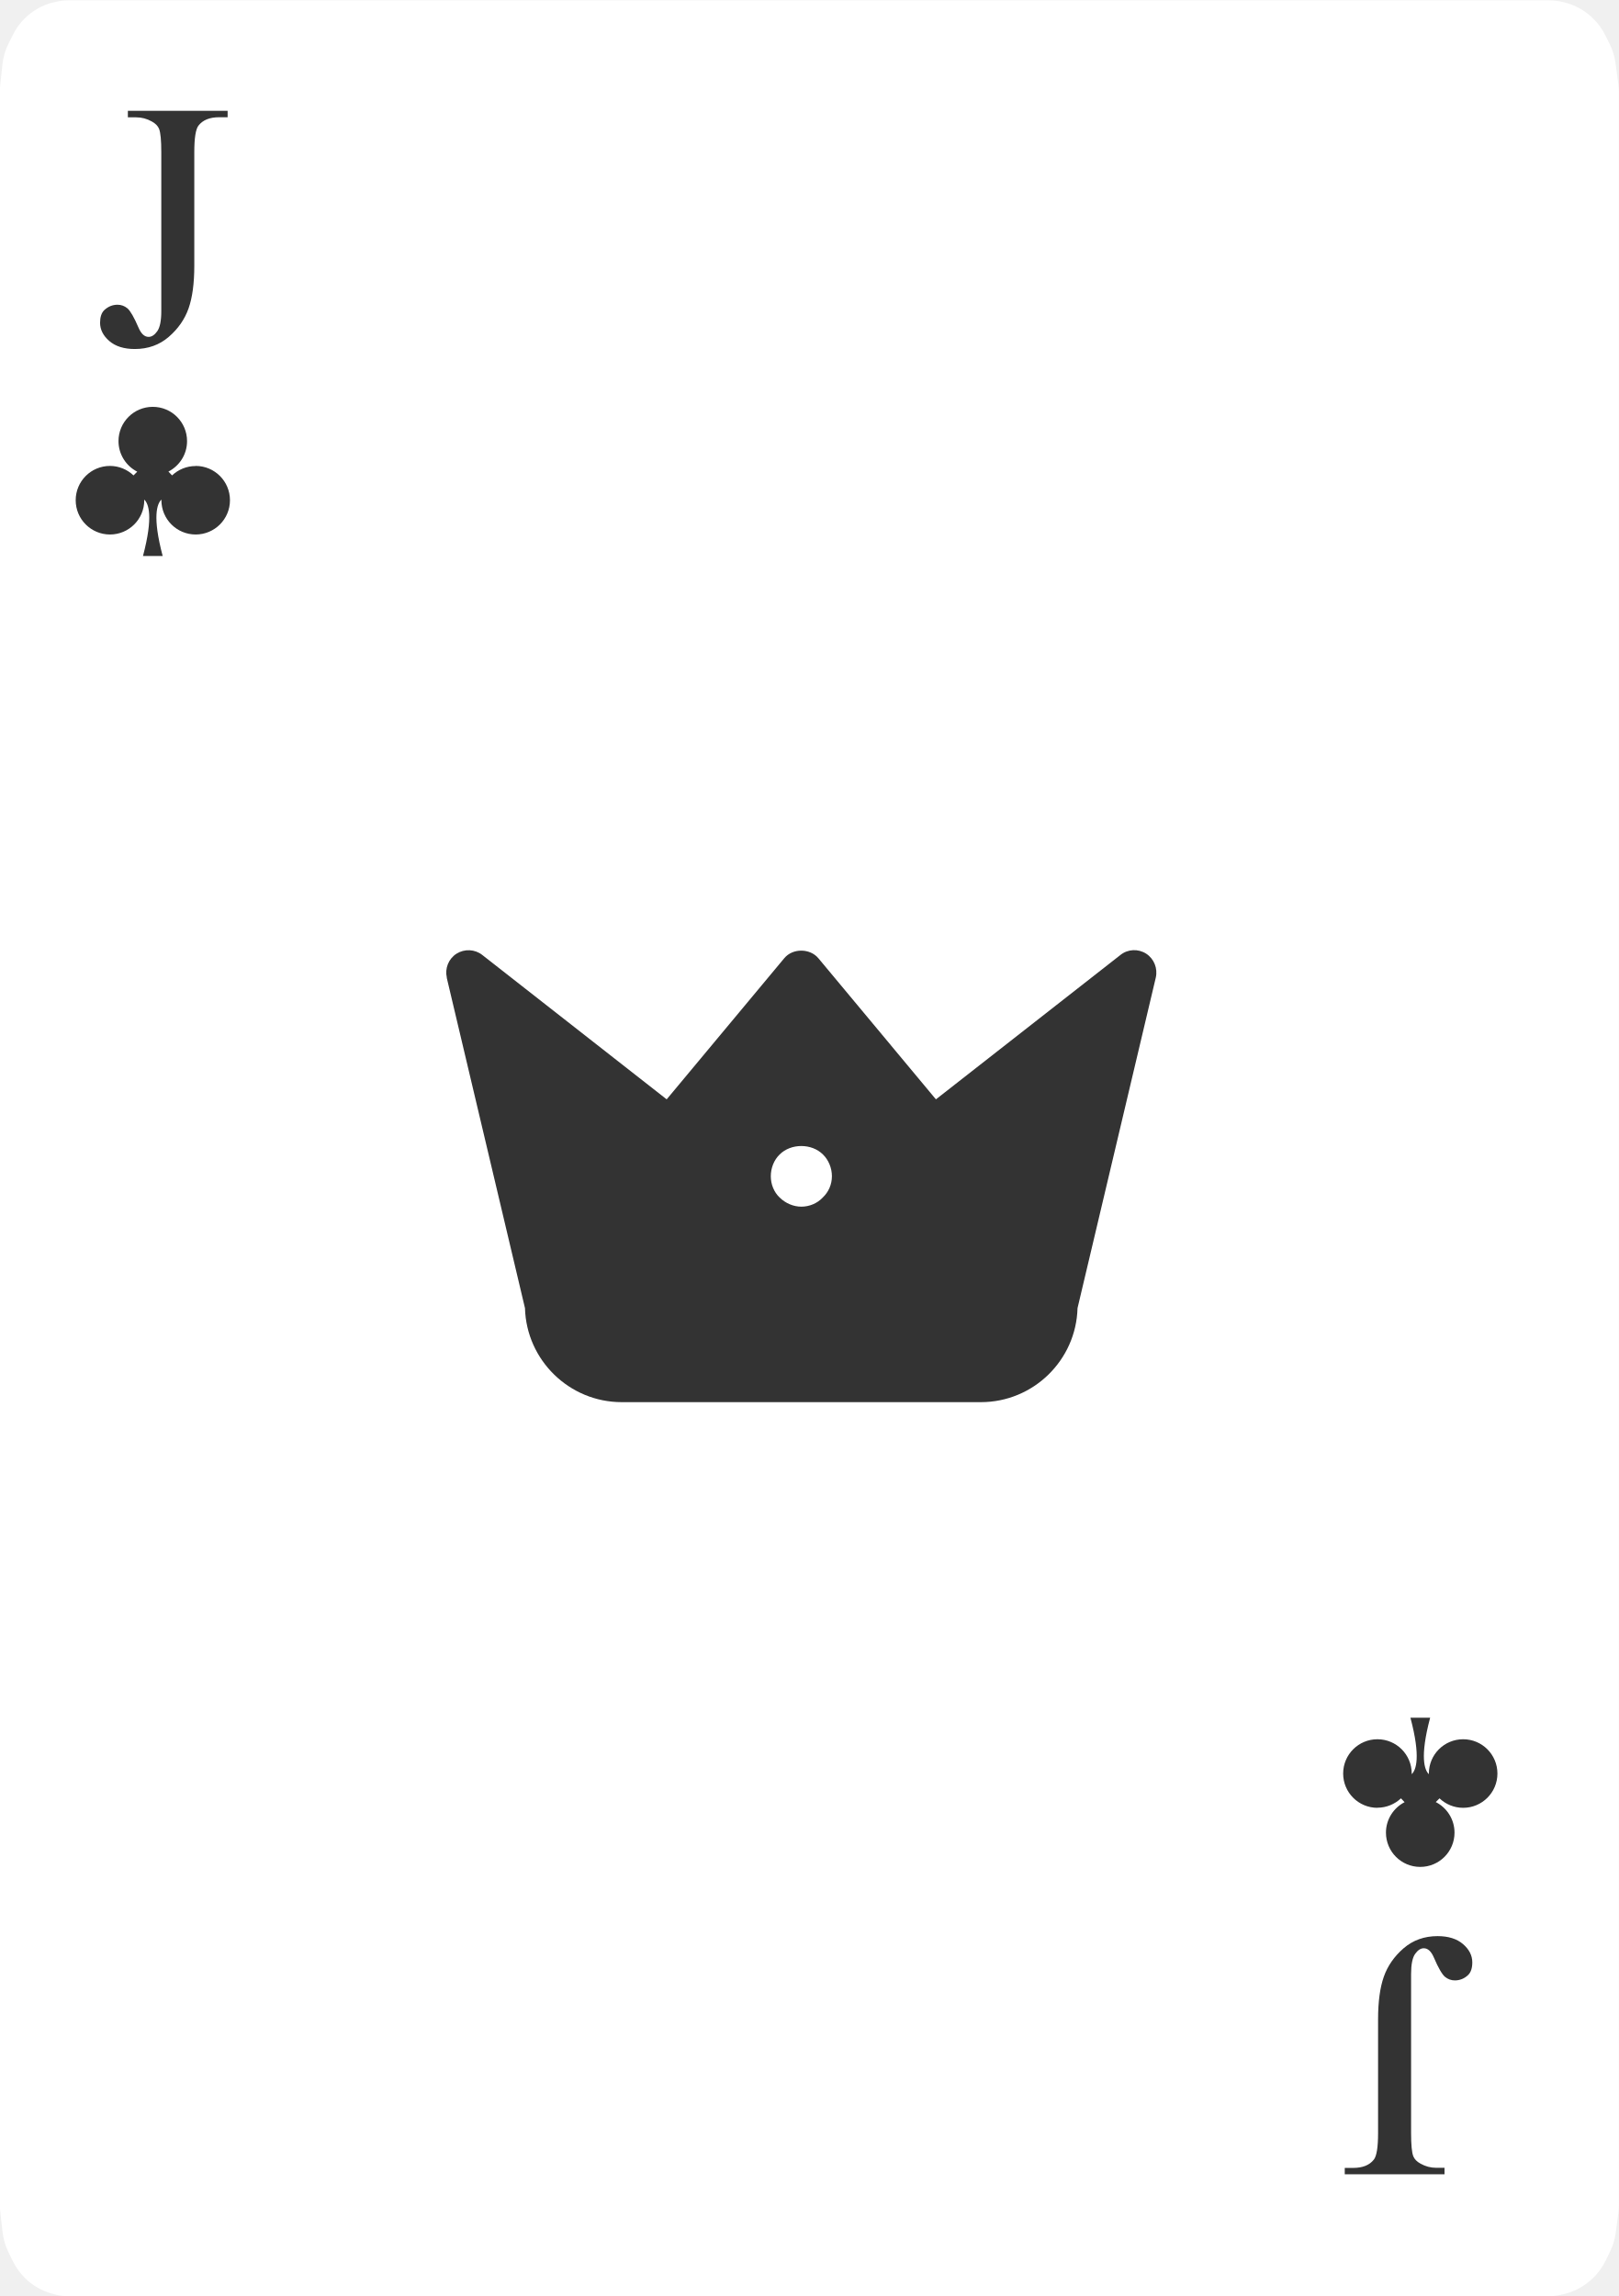
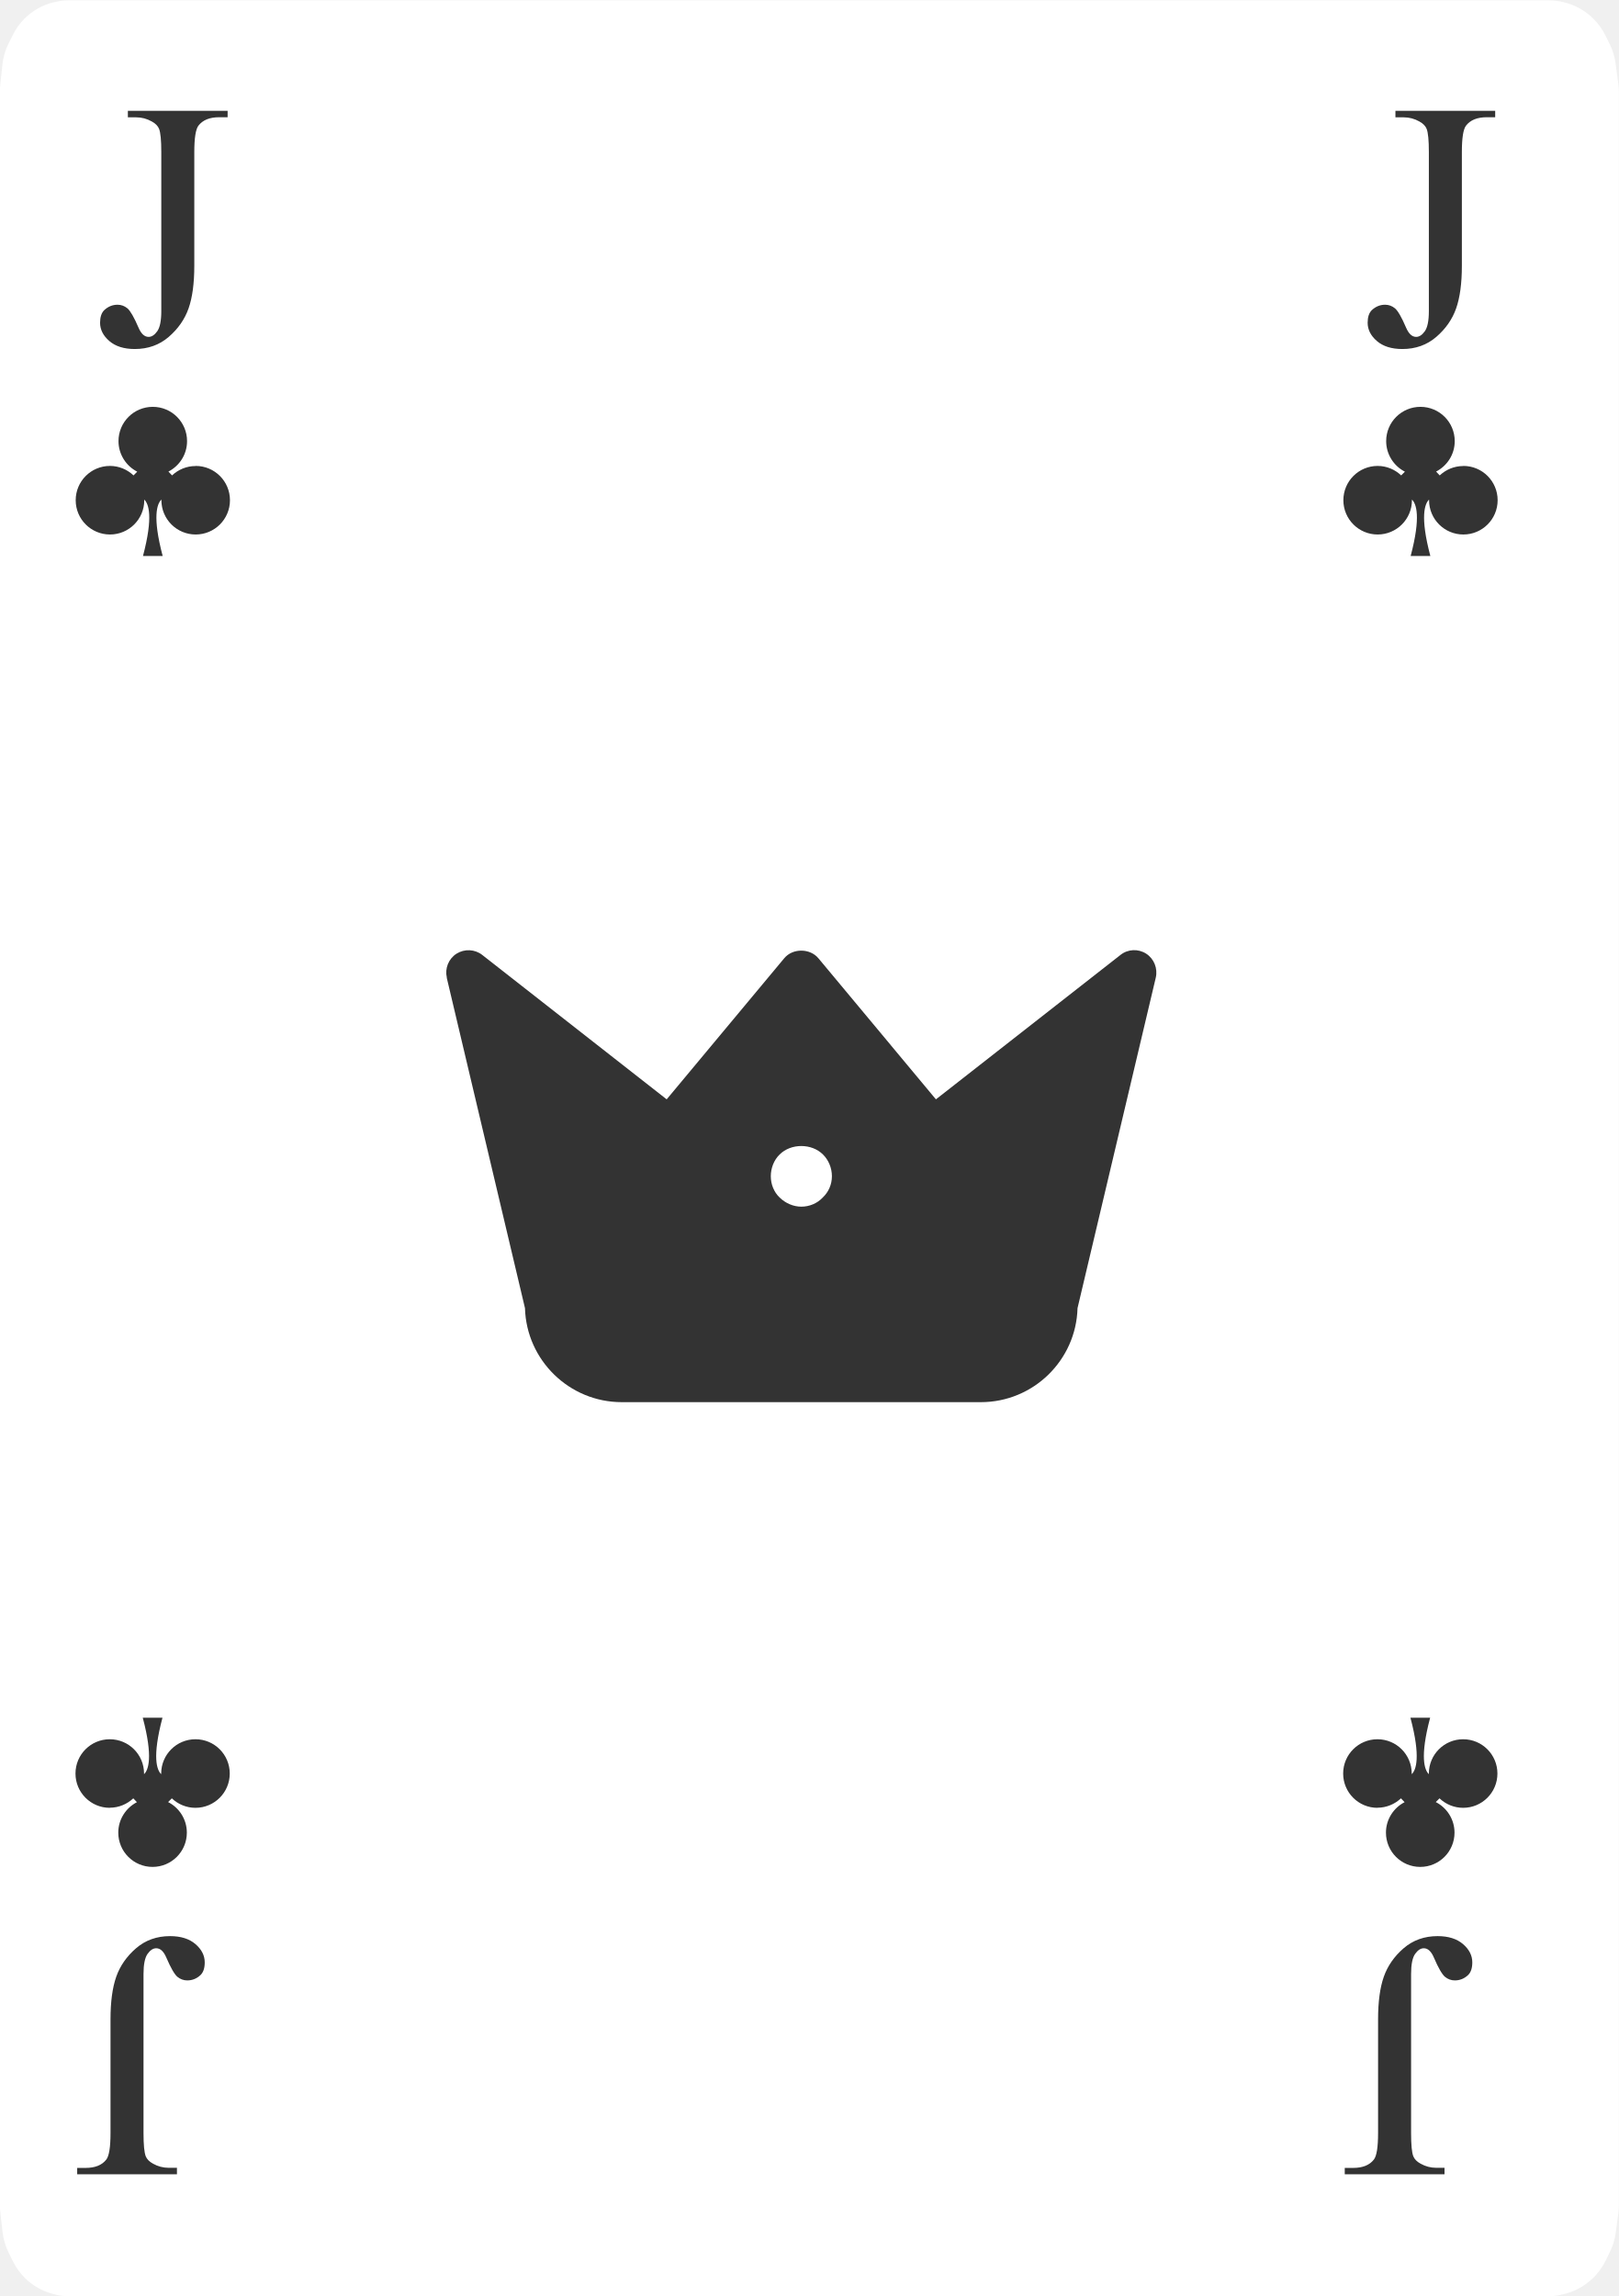
<svg xmlns="http://www.w3.org/2000/svg" id="Playing_Cards" viewBox="0 0 152.06 215.64">
  <g id="Cards">
    <g id="Clubs">
      <g>
        <path d="m6.47.03h138.97c.47,0,.95.06,1.41.17l.11.03c.98.25,1.88.74,2.61,1.44l.04.04c.48.46.87,1,1.17,1.59l.41.83c.29.58.48,1.2.56,1.84l.26,1.97c.03.25.05.5.05.75v198.38c0,.26-.02.52-.05.78l-.25,1.86c-.08.61-.26,1.2-.53,1.75l-.41.85c-.32.65-.75,1.24-1.28,1.73l-.05.04c-.67.62-1.48,1.07-2.36,1.32l-.2.05c-.51.14-1.04.22-1.57.22H6.56c-.53,0-1.06-.07-1.57-.22l-.14-.04c-.92-.26-1.76-.74-2.45-1.4h0c-.49-.48-.9-1.04-1.2-1.65l-.41-.84c-.29-.59-.47-1.23-.55-1.88l-.21-1.85c-.02-.22-.04-.43-.04-.65V8.62c0-.21.01-.42.03-.62l.21-1.96c.07-.68.27-1.35.58-1.97l.41-.82c.28-.56.64-1.06,1.08-1.5h0C3.06,1,3.99.47,5.01.22h.05c.46-.13.93-.19,1.41-.19Z" style="fill: #fff; fill-rule: evenodd;" />
-         <path d="m12.01,11.01v-.6h9.37v.6h-.79c-.89,0-1.54.26-1.95.79-.26.34-.39,1.17-.39,2.48v10.69c0,1.64-.18,2.98-.54,4-.36,1.02-.98,1.91-1.86,2.67-.88.76-1.95,1.14-3.19,1.14-1.01,0-1.81-.25-2.39-.75-.58-.5-.87-1.07-.87-1.72,0-.53.13-.93.4-1.19.36-.33.77-.5,1.24-.5.34,0,.65.11.93.34.27.23.62.83,1.04,1.81.25.58.56.87.95.87.29,0,.56-.18.81-.53.25-.35.38-.98.38-1.89v-14.93c0-1.11-.07-1.84-.21-2.19-.11-.27-.33-.5-.68-.69-.46-.26-.95-.39-1.47-.39h-.79Z" style="fill: #333;" />
-         <path d="m135.68,203.61v.6h-9.37v-.6h.79c.89,0,1.54-.26,1.95-.79.26-.34.39-1.17.39-2.48v-10.69c0-1.64.18-2.98.54-4,.36-1.02.98-1.91,1.86-2.67.88-.76,1.95-1.14,3.19-1.14,1.01,0,1.81.25,2.39.75s.87,1.07.87,1.72c0,.53-.13.93-.4,1.19-.35.33-.77.5-1.24.5-.34,0-.65-.11-.93-.34-.27-.23-.62-.83-1.04-1.81-.25-.58-.56-.87-.95-.87-.29,0-.56.18-.81.53-.25.35-.38.98-.38,1.89v14.93c0,1.11.07,1.84.21,2.19.11.27.33.5.68.69.46.26.95.39,1.47.39h.79Z" style="fill: #333;" />
-         <path d="m18.37,43.77c-.86,0-1.63.34-2.21.88l-.34-.36c1.04-.54,1.75-1.61,1.75-2.86,0-1.78-1.44-3.22-3.22-3.22s-3.22,1.44-3.22,3.22c0,1.25.72,2.34,1.76,2.87l-.35.35c-.58-.55-1.36-.89-2.21-.89-1.78,0-3.22,1.44-3.22,3.22s1.44,3.22,3.22,3.22,3.22-1.44,3.22-3.22c0-.02,0-.04,0-.06.4.38.87,1.57-.12,5.3h1.85c-.99-3.73-.52-4.92-.12-5.3,0,.02,0,.04,0,.06,0,1.78,1.44,3.22,3.22,3.22s3.22-1.44,3.22-3.22-1.44-3.22-3.22-3.22Z" style="fill: #333; fill-rule: evenodd;" />
-         <path d="m129.38,169.78c.86,0,1.63-.34,2.21-.88l.34.36c-1.04.54-1.75,1.62-1.75,2.86,0,1.78,1.44,3.22,3.22,3.22s3.22-1.44,3.22-3.22c0-1.25-.72-2.34-1.76-2.87l.35-.35c.58.55,1.36.89,2.22.89,1.78,0,3.22-1.44,3.22-3.22s-1.44-3.22-3.22-3.22-3.22,1.44-3.22,3.22c0,.02,0,.04,0,.06-.4-.38-.87-1.57.12-5.3h-1.85c.99,3.73.52,4.92.12,5.3,0-.02,0-.04,0-.06,0-1.78-1.44-3.22-3.22-3.22s-3.22,1.44-3.22,3.22,1.44,3.22,3.22,3.22Z" style="fill: #333; fill-rule: evenodd;" />
+         <g>
+           <path d="m18.37,43.77c-.86,0-1.63.34-2.21.88l-.34-.36c1.04-.54,1.75-1.61,1.75-2.86,0-1.78-1.44-3.22-3.22-3.22s-3.22,1.44-3.22,3.22c0,1.25.72,2.34,1.76,2.87l-.35.35c-.58-.55-1.36-.89-2.21-.89-1.78,0-3.22,1.44-3.22,3.22s1.44,3.22,3.22,3.22,3.22-1.44,3.22-3.22c0-.02,0-.04,0-.06.4.38.87,1.57-.12,5.3h1.85c-.99-3.73-.52-4.92-.12-5.3,0,.02,0,.04,0,.06,0,1.78,1.44,3.22,3.22,3.22s3.22-1.44,3.22-3.22-1.44-3.22-3.22-3.22Z" style="fill: #333; fill-rule: evenodd;" />
+           <path d="m12.01,11.01v-.6h9.37v.6h-.79c-.89,0-1.54.26-1.95.79-.26.34-.39,1.17-.39,2.48v10.69c0,1.64-.18,2.98-.54,4-.36,1.02-.98,1.91-1.86,2.67-.88.76-1.95,1.14-3.19,1.14-1.01,0-1.81-.25-2.39-.75-.58-.5-.87-1.07-.87-1.72,0-.53.13-.93.4-1.19.36-.33.77-.5,1.24-.5.34,0,.65.11.93.34.27.23.62.83,1.04,1.81.25.58.56.87.95.87.29,0,.56-.18.81-.53.25-.35.38-.98.38-1.89v-14.93c0-1.11-.07-1.84-.21-2.19-.11-.27-.33-.5-.68-.69-.46-.26-.95-.39-1.47-.39h-.79Z" style="fill: #333;" />
+         </g>
+         <g>
+           <path d="m129.38,169.78c.86,0,1.63-.34,2.21-.88l.34.36c-1.04.54-1.75,1.62-1.75,2.86,0,1.78,1.44,3.22,3.22,3.22s3.22-1.44,3.22-3.22c0-1.25-.72-2.34-1.76-2.87l.35-.35c.58.55,1.36.89,2.22.89,1.78,0,3.22-1.44,3.22-3.22s-1.44-3.22-3.22-3.22-3.22,1.44-3.22,3.22c0,.02,0,.04,0,.06-.4-.38-.87-1.57.12-5.3h-1.85c.99,3.73.52,4.92.12,5.3,0-.02,0-.04,0-.06,0-1.78-1.44-3.22-3.22-3.22s-3.22,1.44-3.22,3.22,1.44,3.22,3.22,3.22Z" style="fill: #333; fill-rule: evenodd;" />
+           <path d="m135.68,203.61v.6h-9.37v-.6h.79c.89,0,1.54-.26,1.95-.79.26-.34.39-1.17.39-2.48v-10.69c0-1.64.18-2.98.54-4,.36-1.02.98-1.91,1.86-2.67.88-.76,1.95-1.14,3.19-1.14,1.01,0,1.81.25,2.39.75s.87,1.07.87,1.72c0,.53-.13.93-.4,1.19-.35.33-.77.5-1.24.5-.34,0-.65-.11-.93-.34-.27-.23-.62-.83-1.04-1.81-.25-.58-.56-.87-.95-.87-.29,0-.56.18-.81.53-.25.35-.38.98-.38,1.89v14.93c0,1.11.07,1.84.21,2.19.11.27.33.5.68.69.46.26.95.39,1.47.39h.79Z" style="fill: #333;" />
+         </g>
        <path d="m73.23,108.43c1.06-1.06,3.01-1.06,4.07,0,.52.51.84,1.26.84,2.04s-.32,1.49-.86,2c-.51.55-1.26.86-2.01.86s-1.49-.32-2.04-.86c-.54-.51-.83-1.25-.83-2s.29-1.52.83-2.04Zm-31.27-16.61l7.35,31.04c.14,4.89,4.16,8.83,9.09,8.83h33.73c4.93,0,8.95-3.94,9.08-8.83l7.35-31.04c.2-.86-.16-1.77-.9-2.25-.75-.48-1.72-.44-2.42.12l-17.33,13.56-11.04-13.25c-.79-.95-2.42-.96-3.21,0l-11.04,13.25-17.32-13.56c-.7-.55-1.67-.59-2.42-.12-.75.48-1.11,1.38-.91,2.25Z" style="fill: #333;" />
+         <g>
+           <path d="m137.44,43.77c-.86,0-1.63.34-2.21.88l-.34-.36c1.04-.54,1.75-1.61,1.75-2.86,0-1.78-1.44-3.22-3.22-3.22s-3.22,1.44-3.22,3.22c0,1.25.72,2.34,1.76,2.87l-.35.35c-.58-.55-1.36-.89-2.21-.89-1.78,0-3.22,1.44-3.22,3.22s1.44,3.22,3.22,3.22,3.22-1.44,3.22-3.22c0-.02,0-.04,0-.06.4.38.87,1.57-.12,5.3h1.85c-.99-3.73-.52-4.92-.12-5.3,0,.02,0,.04,0,.06,0,1.78,1.44,3.22,3.22,3.22s3.22-1.44,3.22-3.22-1.44-3.22-3.22-3.22Z" style="fill: #333; fill-rule: evenodd;" />
+           <path d="m131.07,11.01v-.6h9.37v.6h-.79c-.89,0-1.54.26-1.95.79-.26.34-.39,1.17-.39,2.48v10.69c0,1.64-.18,2.98-.54,4-.36,1.02-.98,1.91-1.86,2.67-.88.76-1.95,1.14-3.19,1.14-1.01,0-1.81-.25-2.39-.75-.58-.5-.87-1.07-.87-1.72,0-.53.13-.93.4-1.19.36-.33.77-.5,1.24-.5.34,0,.65.11.93.34.27.23.62.83,1.04,1.81.25.58.56.87.95.87.29,0,.56-.18.81-.53.25-.35.38-.98.38-1.89v-14.93c0-1.11-.07-1.84-.21-2.19-.11-.27-.33-.5-.68-.69-.46-.26-.95-.39-1.47-.39h-.79Z" style="fill: #333;" />
+         </g>
+         <g>
+           <path d="m10.31,169.78c.86,0,1.63-.34,2.21-.88l.34.36c-1.04.54-1.75,1.62-1.75,2.86,0,1.78,1.44,3.22,3.22,3.22s3.22-1.44,3.22-3.22c0-1.25-.72-2.34-1.76-2.87l.35-.35c.58.55,1.36.89,2.22.89,1.78,0,3.22-1.44,3.22-3.22s-1.44-3.22-3.22-3.22-3.22,1.44-3.22,3.22c0,.02,0,.04,0,.06-.4-.38-.87-1.57.12-5.3h-1.85c.99,3.73.52,4.92.12,5.3,0-.02,0-.04,0-.06,0-1.78-1.44-3.22-3.22-3.22s-3.22,1.44-3.22,3.22,1.44,3.22,3.22,3.22Z" style="fill: #333; fill-rule: evenodd;" />
+           <path d="m16.62,203.61v.6H7.25v-.6h.79c.89,0,1.54-.26,1.95-.79.26-.34.39-1.17.39-2.48v-10.69c0-1.64.18-2.98.54-4,.36-1.02.98-1.91,1.86-2.67.88-.76,1.95-1.14,3.19-1.14,1.01,0,1.81.25,2.39.75s.87,1.07.87,1.72c0,.53-.13.93-.4,1.19-.35.33-.77.5-1.24.5-.34,0-.65-.11-.93-.34-.27-.23-.62-.83-1.04-1.81-.25-.58-.56-.87-.95-.87-.29,0-.56.18-.81.53-.25.35-.38.98-.38,1.89v14.93c0,1.11.07,1.84.21,2.19.11.27.33.5.68.69.46.26.95.39,1.47.39h.79Z" style="fill: #333;" />
+         </g>
      </g>
    </g>
  </g>
</svg>
